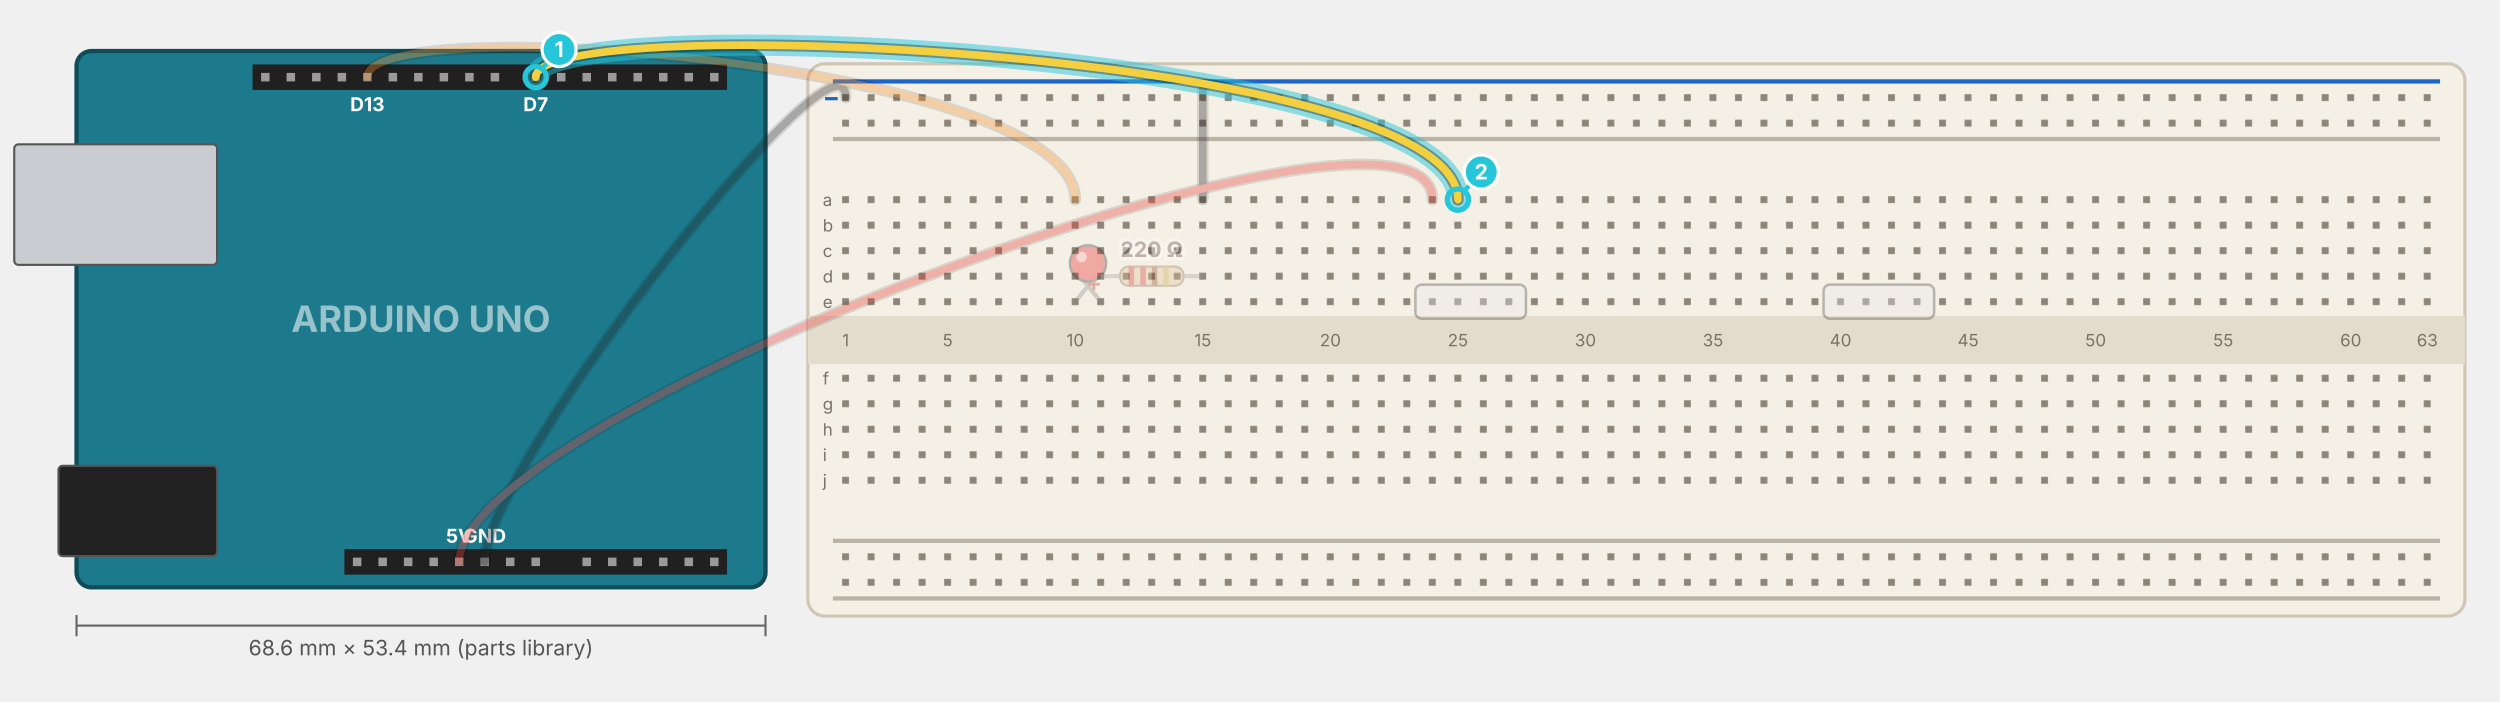
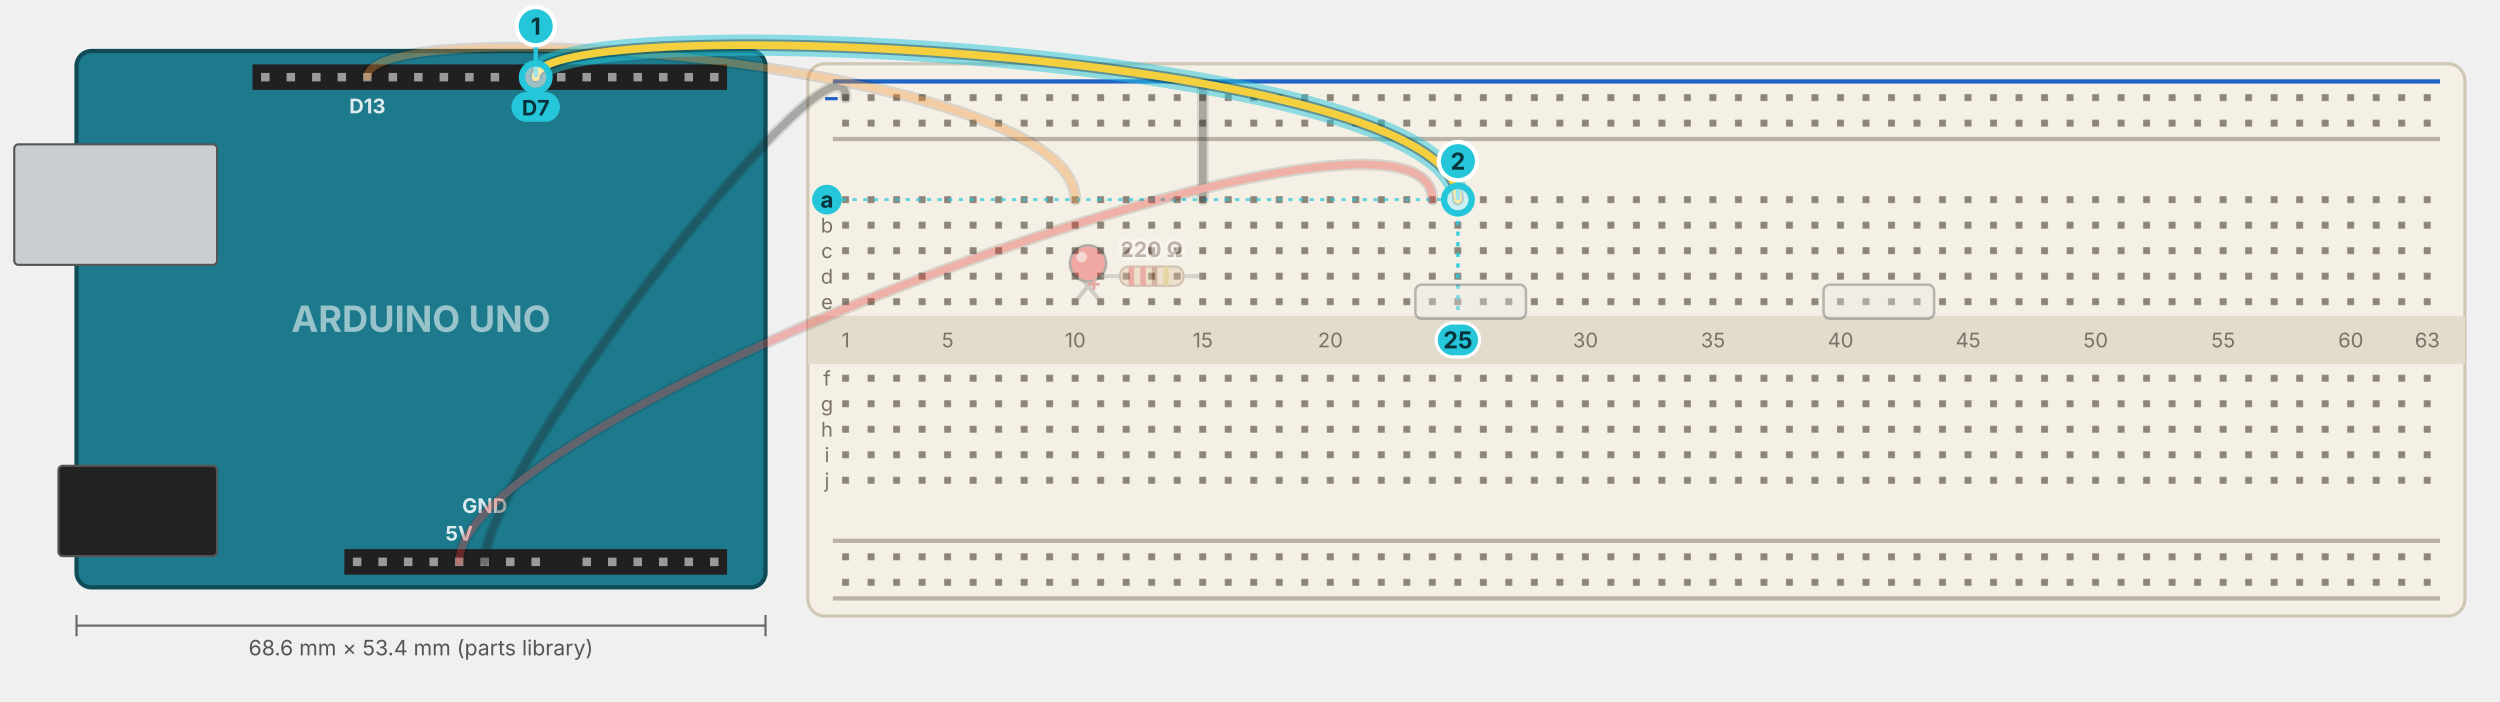
<svg xmlns="http://www.w3.org/2000/svg" viewBox="0 0 1176 330" font-family="system-ui,-apple-system,Segoe UI,sans-serif">
  <rect x="36" y="24" width="324.1" height="252.3" rx="7" fill="#1d7a8c" stroke="#0f4c57" stroke-width="2" />
  <rect x="6.7" y="67.9" width="95.4" height="56.7" rx="2" fill="#c9ccd1" stroke="#555" />
  <rect x="27.5" y="219.1" width="74.6" height="42.5" rx="2" fill="#222" stroke="#555" />
  <rect x="118.8" y="30.3" width="223.2" height="12.0" fill="#202020" />
  <rect x="162.0" y="258.3" width="180.0" height="12.0" fill="#202020" />
  <rect x="166.0" y="262.3" width="4" height="4" fill="#9a9a9a" />
  <rect x="178.0" y="262.3" width="4" height="4" fill="#9a9a9a" />
  <rect x="190.0" y="262.3" width="4" height="4" fill="#9a9a9a" />
  <rect x="202.0" y="262.3" width="4" height="4" fill="#9a9a9a" />
  <rect x="214.0" y="262.3" width="4" height="4" fill="#9a9a9a" />
  <rect x="226.0" y="262.3" width="4" height="4" fill="#9a9a9a" />
  <rect x="238.0" y="262.3" width="4" height="4" fill="#9a9a9a" />
  <rect x="250.0" y="262.3" width="4" height="4" fill="#9a9a9a" />
  <rect x="274.0" y="262.3" width="4" height="4" fill="#9a9a9a" />
  <rect x="286.0" y="262.3" width="4" height="4" fill="#9a9a9a" />
  <rect x="298.0" y="262.3" width="4" height="4" fill="#9a9a9a" />
  <rect x="310.0" y="262.3" width="4" height="4" fill="#9a9a9a" />
  <rect x="322.0" y="262.3" width="4" height="4" fill="#9a9a9a" />
  <rect x="334.0" y="262.3" width="4" height="4" fill="#9a9a9a" />
  <rect x="334.0" y="34.3" width="4" height="4" fill="#9a9a9a" />
  <rect x="322.0" y="34.3" width="4" height="4" fill="#9a9a9a" />
  <rect x="310.0" y="34.3" width="4" height="4" fill="#9a9a9a" />
  <rect x="298.0" y="34.3" width="4" height="4" fill="#9a9a9a" />
  <rect x="286.0" y="34.3" width="4" height="4" fill="#9a9a9a" />
  <rect x="274.0" y="34.3" width="4" height="4" fill="#9a9a9a" />
  <rect x="262.0" y="34.3" width="4" height="4" fill="#9a9a9a" />
  <rect x="250.0" y="34.3" width="4" height="4" fill="#9a9a9a" />
  <rect x="230.8" y="34.3" width="4" height="4" fill="#9a9a9a" />
  <rect x="218.8" y="34.3" width="4" height="4" fill="#9a9a9a" />
  <rect x="206.8" y="34.3" width="4" height="4" fill="#9a9a9a" />
  <rect x="194.8" y="34.3" width="4" height="4" fill="#9a9a9a" />
  <rect x="182.8" y="34.3" width="4" height="4" fill="#9a9a9a" />
  <rect x="170.8" y="34.3" width="4" height="4" fill="#9a9a9a" />
  <rect x="158.8" y="34.3" width="4" height="4" fill="#9a9a9a" />
  <rect x="146.8" y="34.3" width="4" height="4" fill="#9a9a9a" />
  <rect x="134.8" y="34.3" width="4" height="4" fill="#9a9a9a" />
  <rect x="122.8" y="34.3" width="4" height="4" fill="#9a9a9a" />
  <text x="198.0" y="156.1" text-anchor="middle" font-size="17" font-weight="700" fill="#ffffff" opacity=".55">ARDUINO UNO</text>
-   <text x="216.0" y="255.3" text-anchor="middle" font-size="9" font-weight="700" fill="#fff">5V</text>
-   <text x="172.8" y="52.3" text-anchor="middle" font-size="9" font-weight="700" fill="#fff">D13</text>
-   <text x="252.0" y="52.3" text-anchor="middle" font-size="9" font-weight="700" fill="#fff">D7</text>
-   <text x="228.0" y="255.3" text-anchor="middle" font-size="9" font-weight="700" fill="#fff">GND</text>
+   <text x="172.8" y="53.3" text-anchor="middle" font-size="9.5" font-weight="700" fill="#fff" opacity=".85">D13</text>
+   <text x="216.0" y="254.3" text-anchor="middle" font-size="9.5" font-weight="700" fill="#fff" opacity=".85">5V</text>
+   <text x="228.0" y="241.3" text-anchor="middle" font-size="9.5" font-weight="700" fill="#fff" opacity=".85">GND</text>
+   <rect x="240.6" y="43.3" width="22.8" height="14" rx="7" fill="#26c6da" />
+   <text x="252.0" y="54.3" text-anchor="middle" font-size="10" font-weight="700" fill="#06343a">D7</text>
  <path d="M36 289.283v10M360.1 289.283v10M36 294.283H360.1" stroke="#666" fill="none" />
  <text x="198.0" y="308.283" text-anchor="middle" font-size="10" fill="#555">68.6 mm × 53.4 mm (parts library)</text>
  <rect x="380" y="30" width="779.5" height="259.8" rx="8" fill="#f4f0e6" stroke="#cfc6b4" stroke-width="1.5" />
  <rect x="380" y="148.6" width="779.5" height="22.7" fill="#e3dccd" />
  <pattern id="holes" x="391.76" y="87.92" width="12" height="12" patternUnits="userSpaceOnUse">
    <rect x="4.4" y="4.4" width="3.2" height="3.2" fill="#8c8477" />
  </pattern>
  <rect x="391.8" y="87.9" width="756" height="60" fill="url(#holes)" />
  <rect x="391.8" y="171.9" width="756" height="60" fill="url(#holes)" />
  <rect x="391.8" y="51.9" width="756" height="12" fill="url(#holes)" />
  <line x1="391.8" y1="65.4" x2="1147.8" y2="65.4" stroke="#b9b2a5" stroke-width="2" />
  <rect x="391.8" y="39.9" width="756" height="12" fill="url(#holes)" />
  <line x1="391.8" y1="38.3" x2="1147.8" y2="38.3" stroke="#1e63c6" stroke-width="2" />
  <text x="387" y="49.9" font-size="12" font-weight="700" fill="#1e63c6">−</text>
  <rect x="391.8" y="256.0" width="756" height="12" fill="url(#holes)" />
  <line x1="391.8" y1="254.4" x2="1147.8" y2="254.4" stroke="#b9b2a5" stroke-width="2" />
  <rect x="391.8" y="268.0" width="756" height="12" fill="url(#holes)" />
  <line x1="391.8" y1="281.5" x2="1147.8" y2="281.5" stroke="#b9b2a5" stroke-width="2" />
-   <text x="397.8" y="162.9" text-anchor="middle" font-size="8" fill="#7a7266">1</text>
-   <text x="445.8" y="162.9" text-anchor="middle" font-size="8" fill="#7a7266">5</text>
-   <text x="505.8" y="162.9" text-anchor="middle" font-size="8" fill="#7a7266">10</text>
-   <text x="565.8" y="162.9" text-anchor="middle" font-size="8" fill="#7a7266">15</text>
-   <text x="625.8" y="162.9" text-anchor="middle" font-size="8" fill="#7a7266">20</text>
-   <text x="685.8" y="162.9" text-anchor="middle" font-size="8" fill="#7a7266">25</text>
-   <text x="745.8" y="162.9" text-anchor="middle" font-size="8" fill="#7a7266">30</text>
-   <text x="805.8" y="162.9" text-anchor="middle" font-size="8" fill="#7a7266">35</text>
-   <text x="865.8" y="162.9" text-anchor="middle" font-size="8" fill="#7a7266">40</text>
-   <text x="925.8" y="162.9" text-anchor="middle" font-size="8" fill="#7a7266">45</text>
-   <text x="985.8" y="162.9" text-anchor="middle" font-size="8" fill="#7a7266">50</text>
-   <text x="1045.8" y="162.9" text-anchor="middle" font-size="8" fill="#7a7266">55</text>
-   <text x="1105.8" y="162.9" text-anchor="middle" font-size="8" fill="#7a7266">60</text>
-   <text x="1141.8" y="162.9" text-anchor="middle" font-size="8" fill="#7a7266">63</text>
-   <text x="387" y="96.9" font-size="8" fill="#7a7266">a</text>
-   <text x="387" y="108.9" font-size="8" fill="#7a7266">b</text>
-   <text x="387" y="120.9" font-size="8" fill="#7a7266">c</text>
-   <text x="387" y="132.9" font-size="8" fill="#7a7266">d</text>
-   <text x="387" y="144.9" font-size="8" fill="#7a7266">e</text>
-   <text x="387" y="180.9" font-size="8" fill="#7a7266">f</text>
-   <text x="387" y="192.9" font-size="8" fill="#7a7266">g</text>
-   <text x="387" y="204.9" font-size="8" fill="#7a7266">h</text>
-   <text x="387" y="216.9" font-size="8" fill="#7a7266">i</text>
-   <text x="387" y="228.9" font-size="8" fill="#7a7266">j</text>
+   <text x="397.8" y="163.4" text-anchor="middle" font-size="9.5" fill="#7a7266">1</text>
+   <text x="445.8" y="163.4" text-anchor="middle" font-size="9.5" fill="#7a7266">5</text>
+   <text x="505.8" y="163.4" text-anchor="middle" font-size="9.5" fill="#7a7266">10</text>
+   <text x="565.8" y="163.4" text-anchor="middle" font-size="9.5" fill="#7a7266">15</text>
+   <text x="625.8" y="163.4" text-anchor="middle" font-size="9.5" fill="#7a7266">20</text>
+   <text x="745.8" y="163.4" text-anchor="middle" font-size="9.5" fill="#7a7266">30</text>
+   <text x="805.8" y="163.4" text-anchor="middle" font-size="9.5" fill="#7a7266">35</text>
+   <text x="865.8" y="163.4" text-anchor="middle" font-size="9.5" fill="#7a7266">40</text>
+   <text x="925.8" y="163.4" text-anchor="middle" font-size="9.5" fill="#7a7266">45</text>
+   <text x="985.8" y="163.4" text-anchor="middle" font-size="9.5" fill="#7a7266">50</text>
+   <text x="1045.8" y="163.4" text-anchor="middle" font-size="9.5" fill="#7a7266">55</text>
+   <text x="1105.8" y="163.4" text-anchor="middle" font-size="9.5" fill="#7a7266">60</text>
+   <text x="1141.8" y="163.4" text-anchor="middle" font-size="9.5" fill="#7a7266">63</text>
+   <text x="389" y="109.4" text-anchor="middle" font-size="9.5" fill="#7a7266">b</text>
+   <text x="389" y="121.4" text-anchor="middle" font-size="9.5" fill="#7a7266">c</text>
+   <text x="389" y="133.4" text-anchor="middle" font-size="9.5" fill="#7a7266">d</text>
+   <text x="389" y="145.4" text-anchor="middle" font-size="9.5" fill="#7a7266">e</text>
+   <text x="389" y="181.4" text-anchor="middle" font-size="9.5" fill="#7a7266">f</text>
+   <text x="389" y="193.4" text-anchor="middle" font-size="9.5" fill="#7a7266">g</text>
+   <text x="389" y="205.4" text-anchor="middle" font-size="9.5" fill="#7a7266">h</text>
+   <text x="389" y="217.4" text-anchor="middle" font-size="9.5" fill="#7a7266">i</text>
+   <text x="389" y="229.4" text-anchor="middle" font-size="9.5" fill="#7a7266">j</text>
+   <line x1="685.8" y1="93.9" x2="685.8" y2="148.6" stroke="#26c6da" stroke-width="1.6" stroke-dasharray="2 3" opacity=".9" />
+   <line x1="396" y1="93.9" x2="678.8" y2="93.9" stroke="#26c6da" stroke-width="1.4" stroke-dasharray="2 3" opacity=".7" />
  <g class="ps-old" opacity=".35">
    <path d="M505.8 141.9L514.8 130.9M517.8 141.9L508.8 130.9" stroke="#8a8a8a" stroke-width="2" fill="none" />
    <circle cx="511.8" cy="123.9" r="8.5" fill="#E52323" stroke="#333" stroke-width="1.2" />
    <circle cx="508.8" cy="120.9" r="2.5" fill="#fff" opacity=".6" />
    <text x="510.8" y="136.9" font-size="11" font-weight="700" fill="#c62828">+</text>
    <line x1="517.8" y1="129.9" x2="565.8" y2="129.9" stroke="#9e9e9e" stroke-width="2" />
    <g transform="translate(541.8 129.9) rotate(0.0)">
      <rect x="-14.9" y="-4.5" width="29.8" height="9" rx="4" fill="#dcc29a" stroke="#8d6e4a" />
      <rect x="-10.9" y="-4.5" width="2.6" height="9" fill="#d32f2f" />
      <rect x="-5.4" y="-4.5" width="2.6" height="9" fill="#d32f2f" />
      <rect x="0.0" y="-4.5" width="2.6" height="9" fill="#8b4513" />
      <rect x="5.4" y="-4.5" width="2.6" height="9" fill="#c9a227" />
    </g>
    <text x="541.8" y="120.9" text-anchor="middle" font-size="10" font-weight="700" fill="#5d4037" paint-order="stroke" stroke="#fff" stroke-width="3">220 Ω</text>
    <rect x="665.8" y="133.9" width="52.0" height="16.0" rx="3" fill="#e9e9e9" stroke="#444" stroke-width="1.2" />
    <rect x="857.8" y="133.9" width="52.0" height="16.0" rx="3" fill="#e9e9e9" stroke="#444" stroke-width="1.2" />
    <path d="M228.0 264.3C228.0 219.9 397.8 4.0 397.8 45.9" stroke="#0005" stroke-width="5.5" fill="none" stroke-linecap="round" />
    <path d="M228.0 264.3C228.0 219.9 397.8 4.0 397.8 45.9" stroke="#202020" stroke-width="3.6" fill="none" stroke-linecap="round" />
    <path d="M172.8 36.3C172.8 4.0 505.8 30.0 505.8 93.9" stroke="#0005" stroke-width="5.5" fill="none" stroke-linecap="round" />
    <path d="M172.8 36.3C172.8 4.0 505.8 30.0 505.8 93.9" stroke="#F28C28" stroke-width="3.6" fill="none" stroke-linecap="round" />
    <path d="M565.8 93.9C565.8 69.9 565.8 21.9 565.8 45.9" stroke="#0005" stroke-width="5.5" fill="none" stroke-linecap="round" />
    <path d="M565.8 93.9C565.8 69.9 565.8 21.9 565.8 45.9" stroke="#202020" stroke-width="3.6" fill="none" stroke-linecap="round" />
    <path d="M216.0 264.3C216.0 194.3 673.8 23.9 673.8 93.9" stroke="#0005" stroke-width="5.5" fill="none" stroke-linecap="round" />
    <path d="M216.0 264.3C216.0 194.3 673.8 23.9 673.8 93.9" stroke="#E53935" stroke-width="3.6" fill="none" stroke-linecap="round" />
  </g>
  <g class="ps-new" data-anim="wire" data-id="wire_sensor_trig">
    <path d="M252.0 36.3C252.0 4.0 685.8 23.9 685.8 93.9" stroke="#26c6da" stroke-width="10" fill="none" stroke-linecap="round" opacity=".5" />
    <path d="M252.0 36.3C252.0 4.0 685.8 23.9 685.8 93.9" stroke="#0005" stroke-width="5.5" fill="none" stroke-linecap="round" />
    <path d="M252.0 36.3C252.0 4.0 685.8 23.9 685.8 93.9" stroke="#F4D03F" stroke-width="3.6" fill="none" stroke-linecap="round" />
  </g>
+   <rect x="675.6" y="151.9" width="20.4" height="16" rx="8" fill="#26c6da" stroke="#fff" stroke-width="1.5" />
+   <text x="685.8" y="163.9" text-anchor="middle" font-size="11" font-weight="700" fill="#06343a">25</text>
+   <circle cx="389" cy="93.9" r="7" fill="#26c6da" />
+   <text x="389" y="97.7" text-anchor="middle" font-size="10.5" font-weight="700" fill="#06343a">a</text>
  <g class="ps-marks">
-     <circle cx="252.0" cy="36.3" r="5" fill="none" stroke="#26c6da" stroke-width="2.5" />
-     <line x1="255.0" y1="32.3" x2="263.0" y2="23.3" stroke="#26c6da" stroke-width="2" />
-     <circle cx="263.0" cy="23.3" r="8" fill="#26c6da" stroke="#fff" stroke-width="1.5" />
-     <text x="263.0" y="26.8" text-anchor="middle" font-size="10" font-weight="700" fill="#fff">1</text>
-     <circle cx="685.8" cy="93.9" r="5" fill="none" stroke="#26c6da" stroke-width="2.5" />
-     <line x1="688.8" y1="89.9" x2="696.8" y2="80.9" stroke="#26c6da" stroke-width="2" />
-     <circle cx="696.8" cy="80.9" r="8" fill="#26c6da" stroke="#fff" stroke-width="1.5" />
-     <text x="696.8" y="84.4" text-anchor="middle" font-size="10" font-weight="700" fill="#fff">2</text>
+     <line x1="252.0" y1="36.3" x2="252.0" y2="12.3" stroke="#26c6da" stroke-width="2" />
+     <circle cx="252.0" cy="36.3" r="6.5" fill="#fff" fill-opacity=".55" stroke="#26c6da" stroke-width="3" />
+     <circle cx="252.0" cy="12.3" r="9" fill="#26c6da" stroke="#fff" stroke-width="2" />
+     <text x="252.0" y="16.3" text-anchor="middle" font-size="11" font-weight="700" fill="#06343a">1</text>
+     <line x1="685.8" y1="93.9" x2="685.8" y2="75.8" stroke="#26c6da" stroke-width="2" />
+     <circle cx="685.8" cy="93.9" r="6.5" fill="#fff" fill-opacity=".55" stroke="#26c6da" stroke-width="3" />
+     <circle cx="685.8" cy="75.8" r="9" fill="#26c6da" stroke="#fff" stroke-width="2" />
+     <text x="685.8" y="79.8" text-anchor="middle" font-size="11" font-weight="700" fill="#06343a">2</text>
  </g>
</svg>
